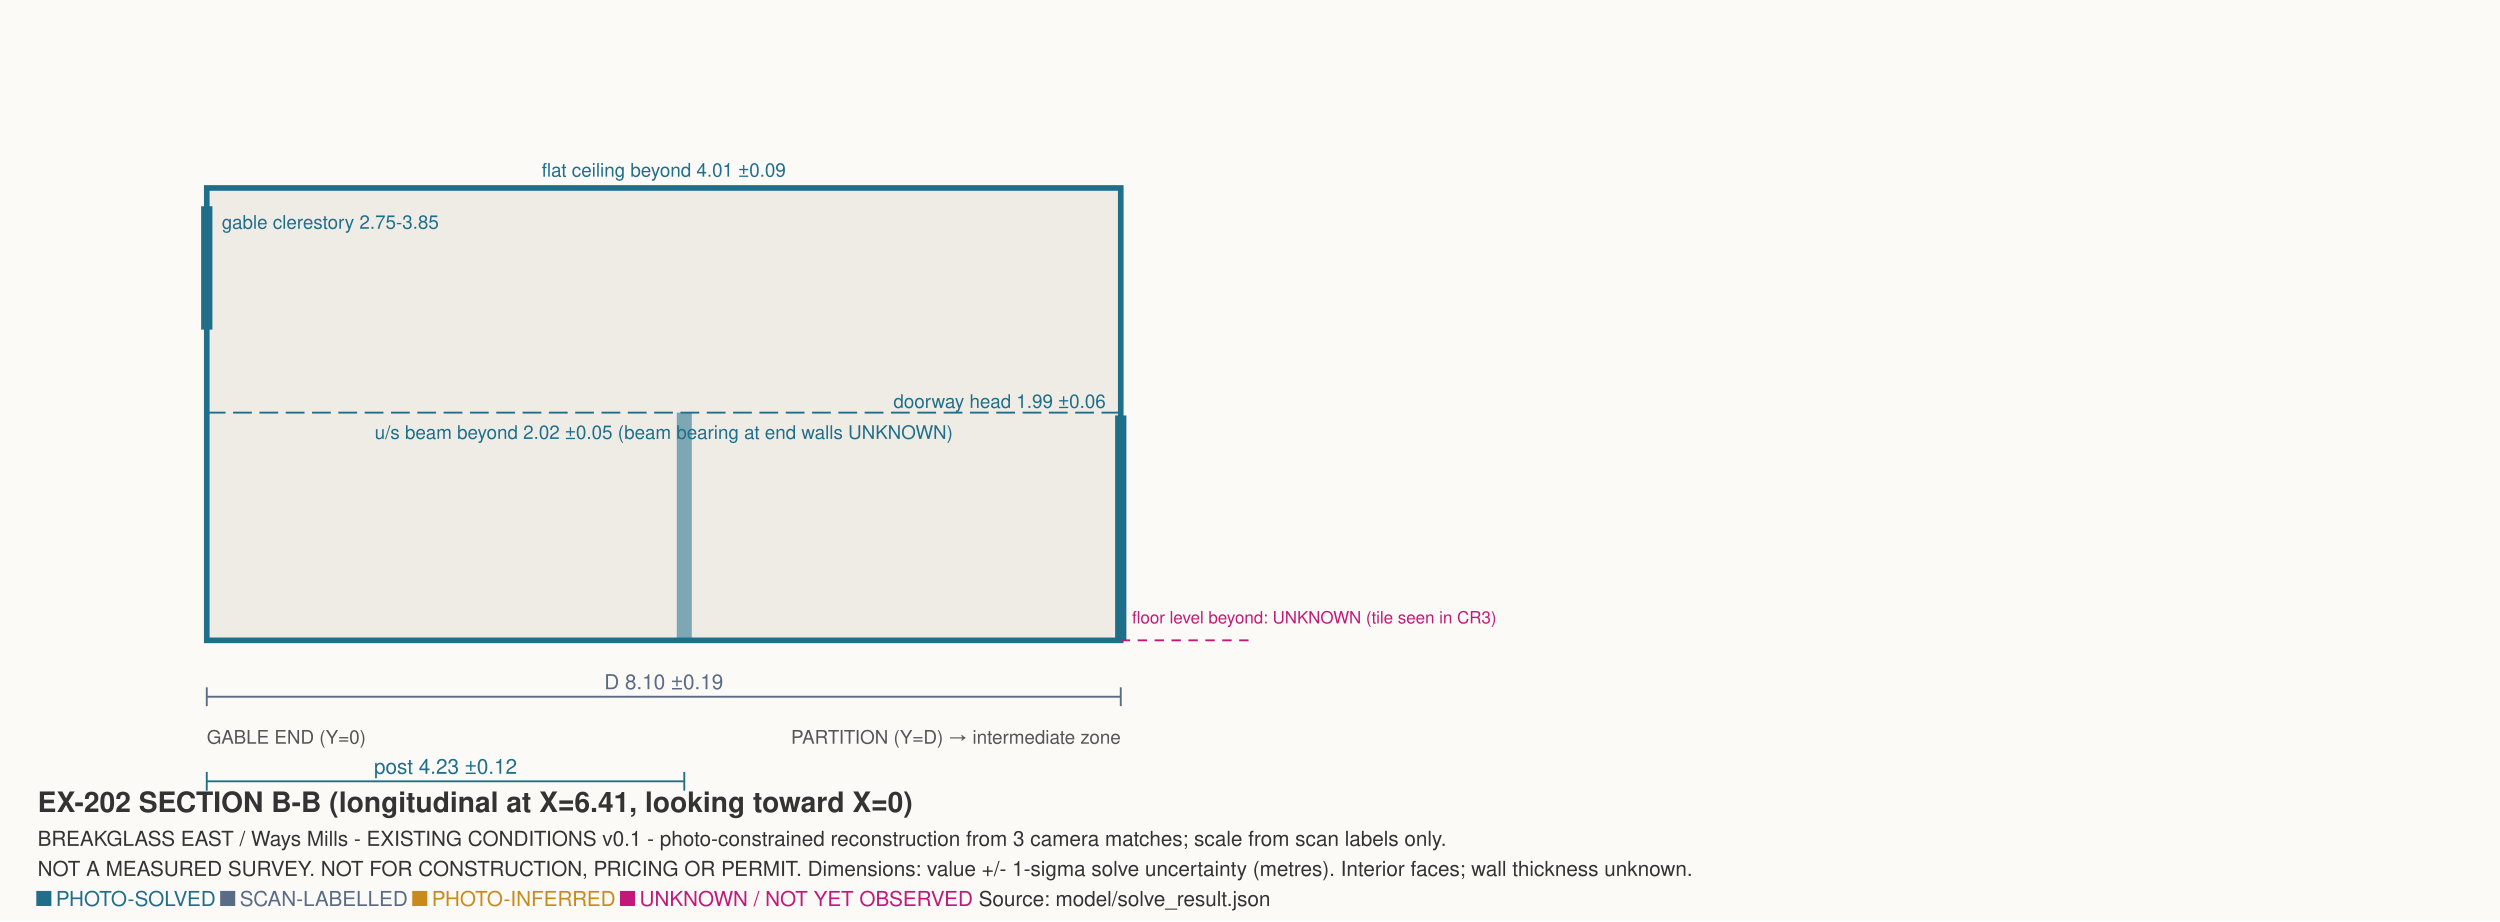
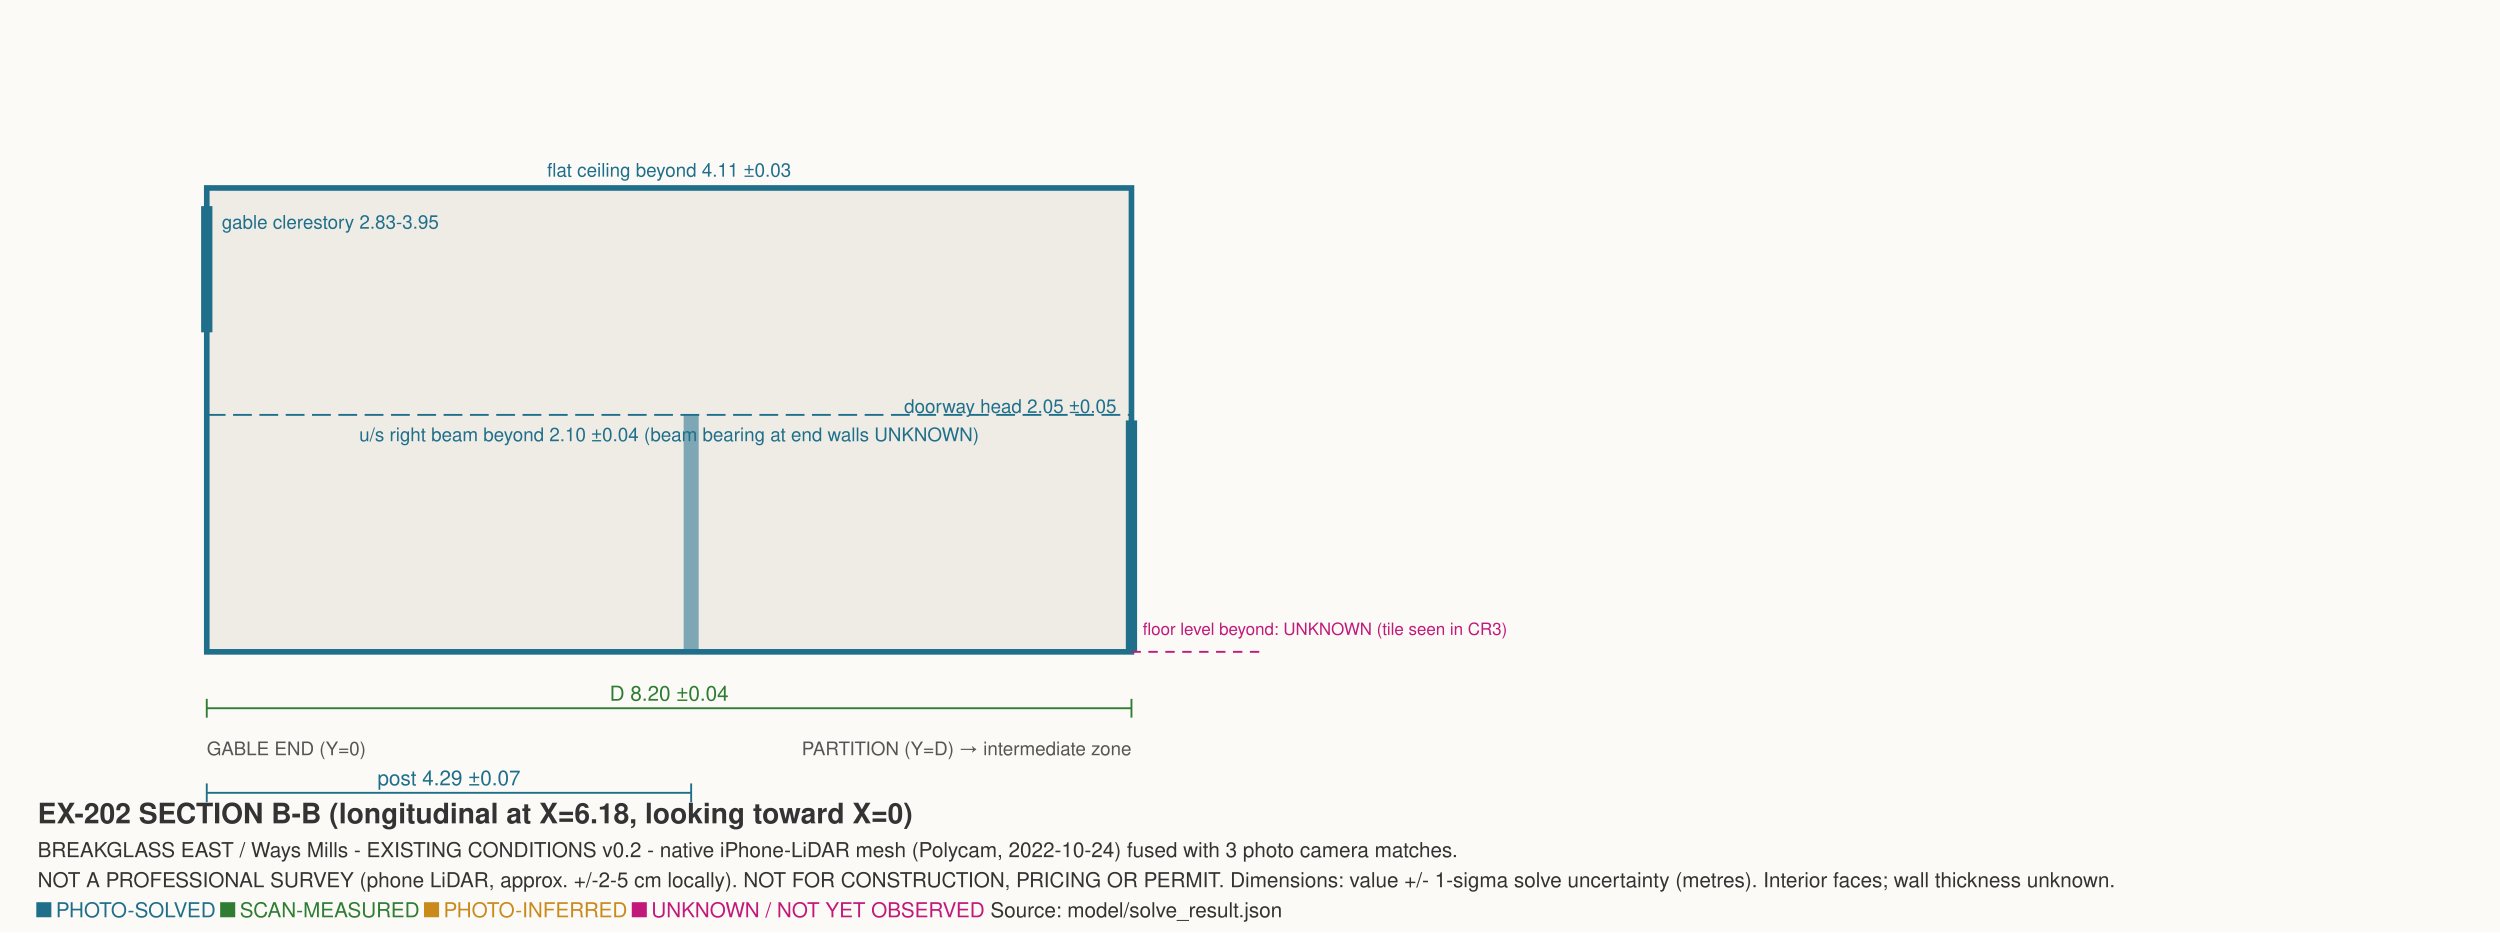
- <svg xmlns="http://www.w3.org/2000/svg" width="1330" height="490" viewBox="0 0 1330 490" font-family="Helvetica,Arial,sans-serif">
-   <rect width="1330" height="490" fill="#fbfaf7" />
-   <rect x="110" y="100.0" width="486.24" height="240.66" fill="#efece6" stroke="#1f6f8b" stroke-width="3" />
-   <line x1="110" y1="100.0" x2="596.24" y2="100.0" stroke="#1f6f8b" stroke-dasharray="3 4" />
-   <text x="353.12" y="94.0" font-size="10" text-anchor="middle" fill="#1f6f8b">flat ceiling beyond 4.01 ±0.09</text>
-   <line x1="110" y1="219.52" x2="596.24" y2="219.52" stroke="#1f6f8b" stroke-dasharray="10 4" />
-   <text x="353.12" y="233.52" font-size="10" text-anchor="middle" fill="#1f6f8b">u/s beam beyond 2.02 ±0.05 (beam bearing at end walls UNKNOWN)</text>
-   <rect x="360.04" y="219.52" width="8" height="121.14" fill="#1f6f8b" opacity="0.55" />
-   <rect x="593.24" y="221.02" width="6" height="119.64" fill="#1f6f8b" />
-   <text x="588.24" y="217.02" font-size="10" text-anchor="end" fill="#1f6f8b">doorway head 1.99 ±0.06</text>
-   <rect x="107" y="109.72" width="6" height="65.64" fill="#1f6f8b" />
-   <text x="118" y="121.72" font-size="10" fill="#1f6f8b">gable clerestory 2.75-3.85</text>
-   <line x1="110" y1="370.66" x2="596.24" y2="370.66" stroke="#5a6b85" stroke-width="1" />
-   <line x1="110" y1="365.66" x2="110" y2="375.66" stroke="#5a6b85" />
-   <line x1="596.24" y1="365.66" x2="596.24" y2="375.66" stroke="#5a6b85" />
-   <text x="353.12" y="366.66" font-size="11" text-anchor="middle" fill="#5a6b85">D 8.10 ±0.19</text>
-   <line x1="110" y1="415.66" x2="364.04" y2="415.66" stroke="#1f6f8b" stroke-width="1" />
-   <line x1="110" y1="410.66" x2="110" y2="420.66" stroke="#1f6f8b" />
-   <line x1="364.04" y1="410.66" x2="364.04" y2="420.66" stroke="#1f6f8b" />
-   <text x="237.02" y="411.66" font-size="11" text-anchor="middle" fill="#1f6f8b">post 4.23 ±0.12</text>
-   <text x="110" y="395.66" font-size="10" fill="#555">GABLE END (Y=0)</text>
-   <text x="596.24" y="395.66" font-size="10" text-anchor="end" fill="#555">PARTITION (Y=D) → intermediate zone</text>
-   <line x1="596.24" y1="340.66" x2="668.24" y2="340.66" stroke="#c2187a" stroke-dasharray="5 4" />
-   <text x="602.24" y="331.66" font-size="9" fill="#c2187a">floor level beyond: UNKNOWN (tile seen in CR3)</text>
+ <svg xmlns="http://www.w3.org/2000/svg" width="1330" height="496" viewBox="0 0 1330 496" font-family="Helvetica,Arial,sans-serif">
+   <rect width="1330" height="496" fill="#fbfaf7" />
+   <rect x="110" y="100.0" width="491.94" height="246.78" fill="#efece6" stroke="#1f6f8b" stroke-width="3" />
+   <line x1="110" y1="100.0" x2="601.94" y2="100.0" stroke="#1f6f8b" stroke-dasharray="3 4" />
+   <text x="355.97" y="94.0" font-size="10" text-anchor="middle" fill="#1f6f8b">flat ceiling beyond 4.11 ±0.03</text>
+   <line x1="110" y1="220.72" x2="601.94" y2="220.72" stroke="#1f6f8b" stroke-dasharray="10 4" />
+   <text x="355.97" y="234.72" font-size="10" text-anchor="middle" fill="#1f6f8b">u/s right beam beyond 2.10 ±0.04 (beam bearing at end walls UNKNOWN)</text>
+   <rect x="363.7" y="220.72" width="8" height="126.06" fill="#1f6f8b" opacity="0.55" />
+   <rect x="598.94" y="223.66" width="6" height="123.12" fill="#1f6f8b" />
+   <text x="593.94" y="219.66" font-size="10" text-anchor="end" fill="#1f6f8b">doorway head 2.05 ±0.05</text>
+   <rect x="107" y="109.66" width="6" height="67.14" fill="#1f6f8b" />
+   <text x="118" y="121.66" font-size="10" fill="#1f6f8b">gable clerestory 2.83-3.95</text>
+   <line x1="110" y1="376.78" x2="601.94" y2="376.78" stroke="#2e7d32" stroke-width="1" />
+   <line x1="110" y1="371.78" x2="110" y2="381.78" stroke="#2e7d32" />
+   <line x1="601.94" y1="371.78" x2="601.94" y2="381.78" stroke="#2e7d32" />
+   <text x="355.97" y="372.78" font-size="11" text-anchor="middle" fill="#2e7d32">D 8.20 ±0.04</text>
+   <line x1="110" y1="421.78" x2="367.7" y2="421.78" stroke="#1f6f8b" stroke-width="1" />
+   <line x1="110" y1="416.78" x2="110" y2="426.78" stroke="#1f6f8b" />
+   <line x1="367.7" y1="416.78" x2="367.7" y2="426.78" stroke="#1f6f8b" />
+   <text x="238.85" y="417.78" font-size="11" text-anchor="middle" fill="#1f6f8b">post 4.29 ±0.07</text>
+   <text x="110" y="401.78" font-size="10" fill="#555">GABLE END (Y=0)</text>
+   <text x="601.94" y="401.78" font-size="10" text-anchor="end" fill="#555">PARTITION (Y=D) → intermediate zone</text>
+   <line x1="601.94" y1="346.78" x2="673.94" y2="346.78" stroke="#c2187a" stroke-dasharray="5 4" />
+   <text x="607.94" y="337.78" font-size="9" fill="#c2187a">floor level beyond: UNKNOWN (tile seen in CR3)</text>
  <g font-size="11" fill="#333">
-     <text x="20" y="432" font-size="15" font-weight="bold">EX-202  SECTION B-B (longitudinal at X=6.41, looking toward X=0)</text>
-     <text x="20" y="450">BREAKGLASS EAST / Ways Mills - EXISTING CONDITIONS v0.1 - photo-constrained reconstruction from 3 camera matches; scale from scan labels only.</text>
-     <text x="20" y="466">NOT A MEASURED SURVEY. NOT FOR CONSTRUCTION, PRICING OR PERMIT. Dimensions: value +/- 1-sigma solve uncertainty (metres). Interior faces; wall thickness unknown.</text>
-     <text x="20" y="482">
+     <text x="20" y="438" font-size="15" font-weight="bold">EX-202  SECTION B-B (longitudinal at X=6.18, looking toward X=0)</text>
+     <text x="20" y="456">BREAKGLASS EAST / Ways Mills - EXISTING CONDITIONS v0.2 - native iPhone-LiDAR mesh (Polycam, 2022-10-24) fused with 3 photo camera matches.</text>
+     <text x="20" y="472">NOT A PROFESSIONAL SURVEY (phone LiDAR, approx. +/-2-5 cm locally). NOT FOR CONSTRUCTION, PRICING OR PERMIT. Dimensions: value +/- 1-sigma solve uncertainty (metres). Interior faces; wall thickness unknown.</text>
+     <text x="20" y="488">
      <tspan fill="#1f6f8b">■ PHOTO-SOLVED</tspan>
-       <tspan fill="#5a6b85">■ SCAN-LABELLED</tspan>
+       <tspan fill="#2e7d32">■ SCAN-MEASURED</tspan>
      <tspan fill="#c98a1b">■ PHOTO-INFERRED</tspan>
      <tspan fill="#c2187a">■ UNKNOWN / NOT YET OBSERVED</tspan>   Source: model/solve_result.json</text>
  </g>
</svg>
